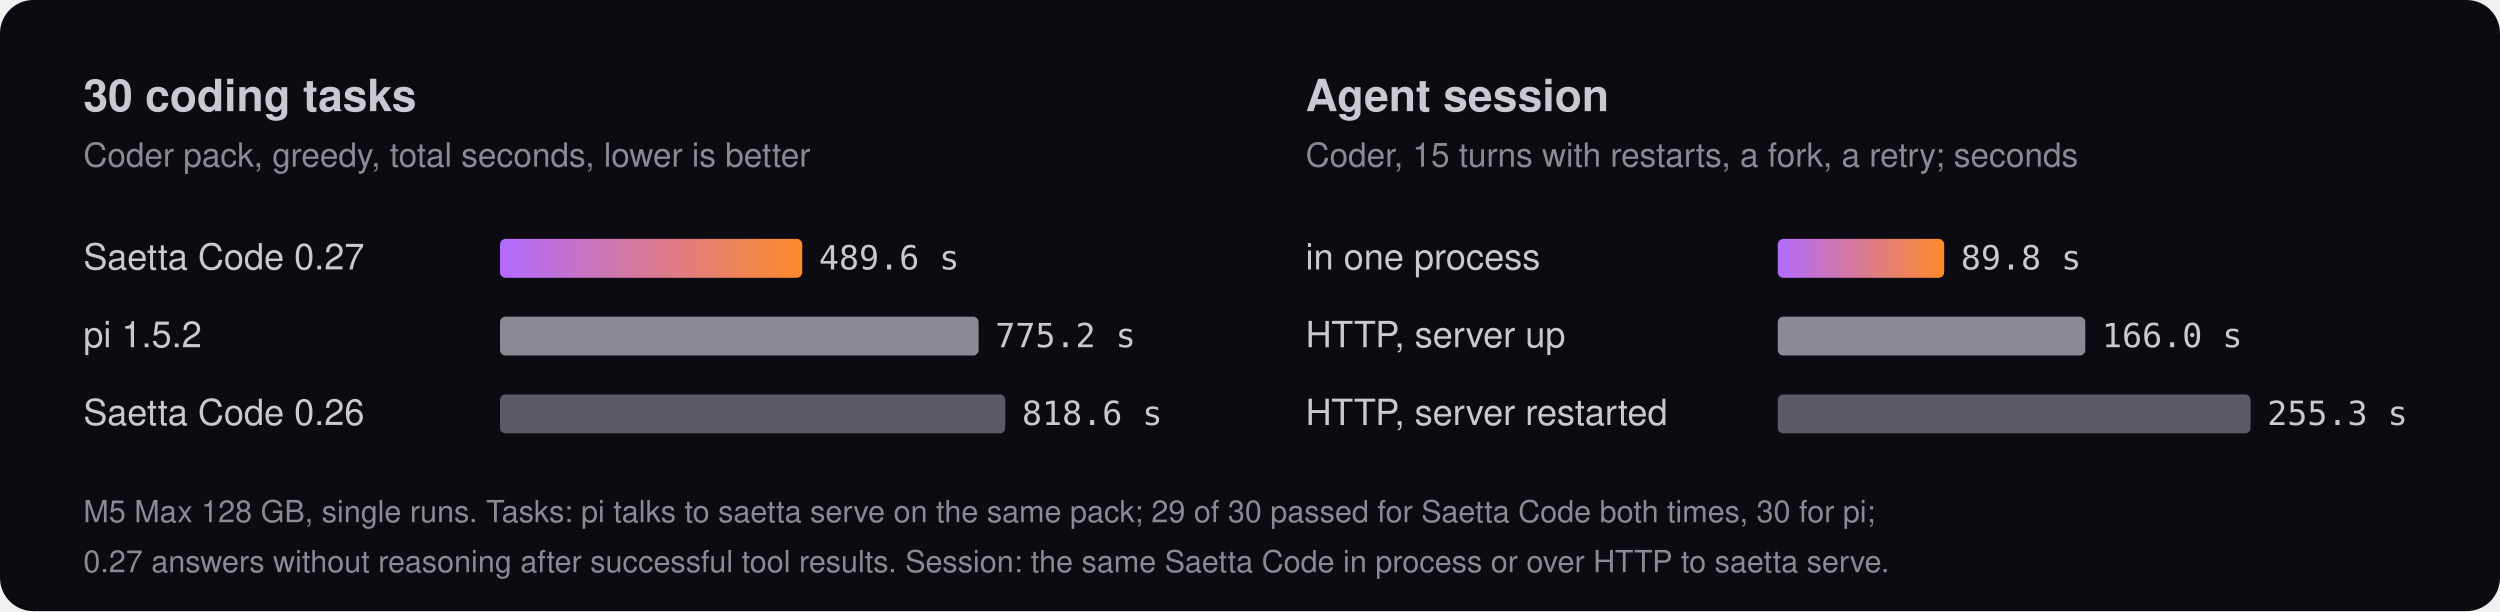
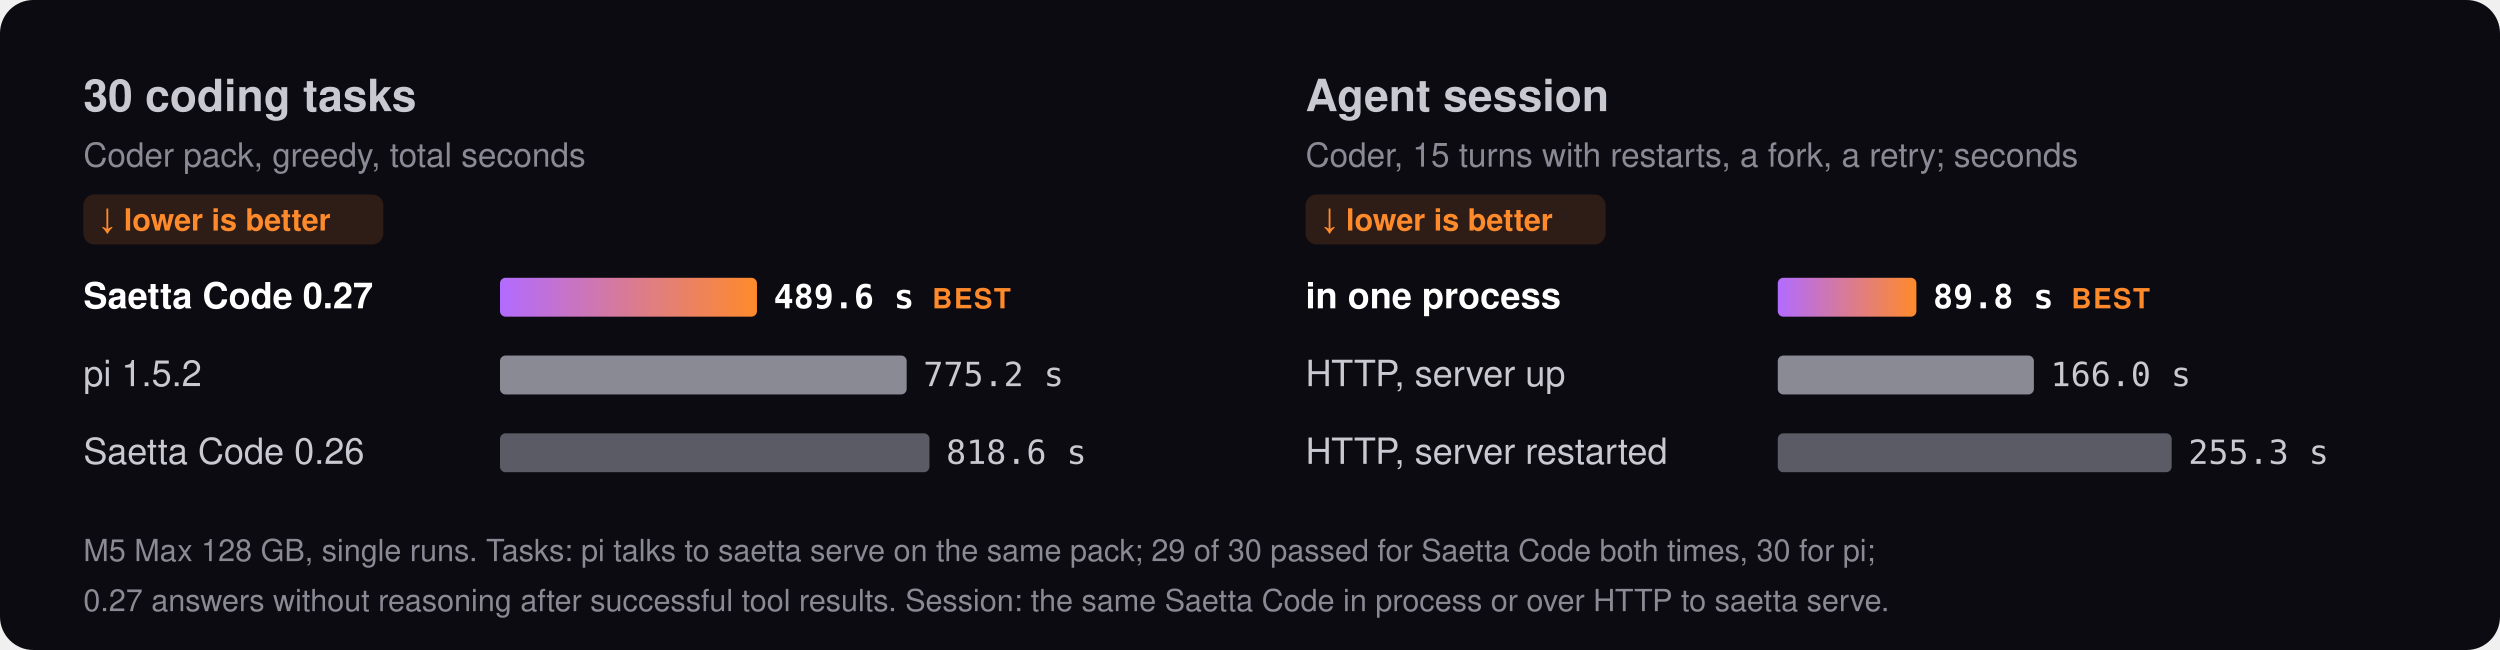
- <svg xmlns="http://www.w3.org/2000/svg" width="900" height="220" viewBox="0 0 900 220" font-family="-apple-system, Segoe UI, Helvetica, Arial, sans-serif">
+ <svg xmlns="http://www.w3.org/2000/svg" width="900" height="234" viewBox="0 0 900 234" font-family="-apple-system, Segoe UI, Helvetica, Arial, sans-serif">
  <defs>
    <linearGradient id="g" x1="0" x2="1">
      <stop offset="0" stop-color="#b26bff" />
      <stop offset="1" stop-color="#ff8a2b" />
    </linearGradient>
-     <style>.t{font-size:16px;font-weight:600;fill:#c9c9d1}.c{font-size:12px;fill:#8a8a95}.n{font-size:13px;fill:#c9c9d1}.v{font-size:12px;fill:#c9c9d1;font-family:ui-monospace,Menlo,monospace}.f{font-size:11px;fill:#8a8a95}</style>
+     <style>.t{font-size:16px;font-weight:600;fill:#c9c9d1}.c{font-size:12px;fill:#8a8a95}.n{font-size:13px;fill:#c9c9d1}.v{font-size:12px;fill:#c9c9d1;font-family:ui-monospace,Menlo,monospace}.f{font-size:11px;fill:#8a8a95}.nw{font-size:13px;font-weight:700;fill:#ffffff}.vw{font-size:12px;font-weight:700;fill:#ffffff;font-family:ui-monospace,Menlo,monospace}.w{font-size:10px;font-weight:700;fill:#ff8a2b;letter-spacing:.06em}.b{font-size:11px;font-weight:700;fill:#ff8a2b}</style>
  </defs>
-   <rect width="900" height="220" rx="12" fill="#0d0b12" />
+   <rect width="900" height="234" rx="12" fill="#0d0b12" />
  <text x="30" y="40" class="t">30 coding tasks</text>
-   <text x="30" y="60" class="c">Coder pack, greedy, total seconds, lower is better</text>
-   <text x="30" y="97" class="n">Saetta Code 0.27</text>
-   <rect x="180" y="86" width="108.8" height="14" rx="2" fill="url(#g)" />
-   <text x="294.8" y="97" class="v">489.6 s</text>
-   <text x="30" y="125" class="n">pi 1.5.2</text>
-   <rect x="180" y="114" width="172.3" height="14" rx="2" fill="#8a8a95" />
-   <text x="358.3" y="125" class="v">775.2 s</text>
-   <text x="30" y="153" class="n">Saetta Code 0.26</text>
-   <rect x="180" y="142" width="181.9" height="14" rx="2" fill="#5b5b66" />
-   <text x="367.9" y="153" class="v">818.6 s</text>
+   <text x="30" y="60" class="c">Coder pack, greedy, total seconds</text>
+   <rect x="30" y="70" width="108" height="18" rx="4" fill="#ff8a2b" fill-opacity="0.14" />
+   <text x="36" y="83" class="b">↓ lower is better</text>
+   <text x="30" y="111" class="nw">Saetta Code 0.27</text>
+   <rect x="180" y="100" width="92.5" height="14" rx="2" fill="url(#g)" />
+   <text x="278.5" y="111" class="vw">489.6 s</text>
+   <text x="335.6" y="111" class="w">BEST</text>
+   <text x="30" y="139" class="n">pi 1.5.2</text>
+   <rect x="180" y="128" width="146.4" height="14" rx="2" fill="#8a8a95" />
+   <text x="332.4" y="139" class="v">775.2 s</text>
+   <text x="30" y="167" class="n">Saetta Code 0.26</text>
+   <rect x="180" y="156" width="154.6" height="14" rx="2" fill="#5b5b66" />
+   <text x="340.6" y="167" class="v">818.6 s</text>
  <text x="470" y="40" class="t">Agent session</text>
  <text x="470" y="60" class="c">Coder, 15 turns with restarts, a fork, a retry; seconds</text>
-   <text x="470" y="97" class="n">in one process</text>
-   <rect x="640" y="86" width="59.9" height="14" rx="2" fill="url(#g)" />
-   <text x="705.9" y="97" class="v">89.8 s</text>
-   <text x="470" y="125" class="n">HTTP, server up</text>
-   <rect x="640" y="114" width="110.7" height="14" rx="2" fill="#8a8a95" />
-   <text x="756.7" y="125" class="v">166.0 s</text>
-   <text x="470" y="153" class="n">HTTP, server restarted</text>
-   <rect x="640" y="142" width="170.2" height="14" rx="2" fill="#5b5b66" />
-   <text x="816.2" y="153" class="v">255.3 s</text>
-   <text x="30" y="188" class="f">M5 Max 128 GB, single runs. Tasks: pi talks to saetta serve on the same pack; 29 of 30 passed for Saetta Code both times, 30 for pi;</text>
-   <text x="30" y="206" class="f">0.27 answers without reasoning after successful tool results. Session: the same Saetta Code in process or over HTTP to saetta serve.</text>
+   <rect x="470" y="70" width="108" height="18" rx="4" fill="#ff8a2b" fill-opacity="0.14" />
+   <text x="476" y="83" class="b">↓ lower is better</text>
+   <text x="470" y="111" class="nw">in one process</text>
+   <rect x="640" y="100" width="49.9" height="14" rx="2" fill="url(#g)" />
+   <text x="695.9" y="111" class="vw">89.8 s</text>
+   <text x="745.7" y="111" class="w">BEST</text>
+   <text x="470" y="139" class="n">HTTP, server up</text>
+   <rect x="640" y="128" width="92.2" height="14" rx="2" fill="#8a8a95" />
+   <text x="738.2" y="139" class="v">166.0 s</text>
+   <text x="470" y="167" class="n">HTTP, server restarted</text>
+   <rect x="640" y="156" width="141.8" height="14" rx="2" fill="#5b5b66" />
+   <text x="787.8" y="167" class="v">255.3 s</text>
+   <text x="30" y="202" class="f">M5 Max 128 GB, single runs. Tasks: pi talks to saetta serve on the same pack; 29 of 30 passed for Saetta Code both times, 30 for pi;</text>
+   <text x="30" y="220" class="f">0.27 answers without reasoning after successful tool results. Session: the same Saetta Code in process or over HTTP to saetta serve.</text>
</svg>
